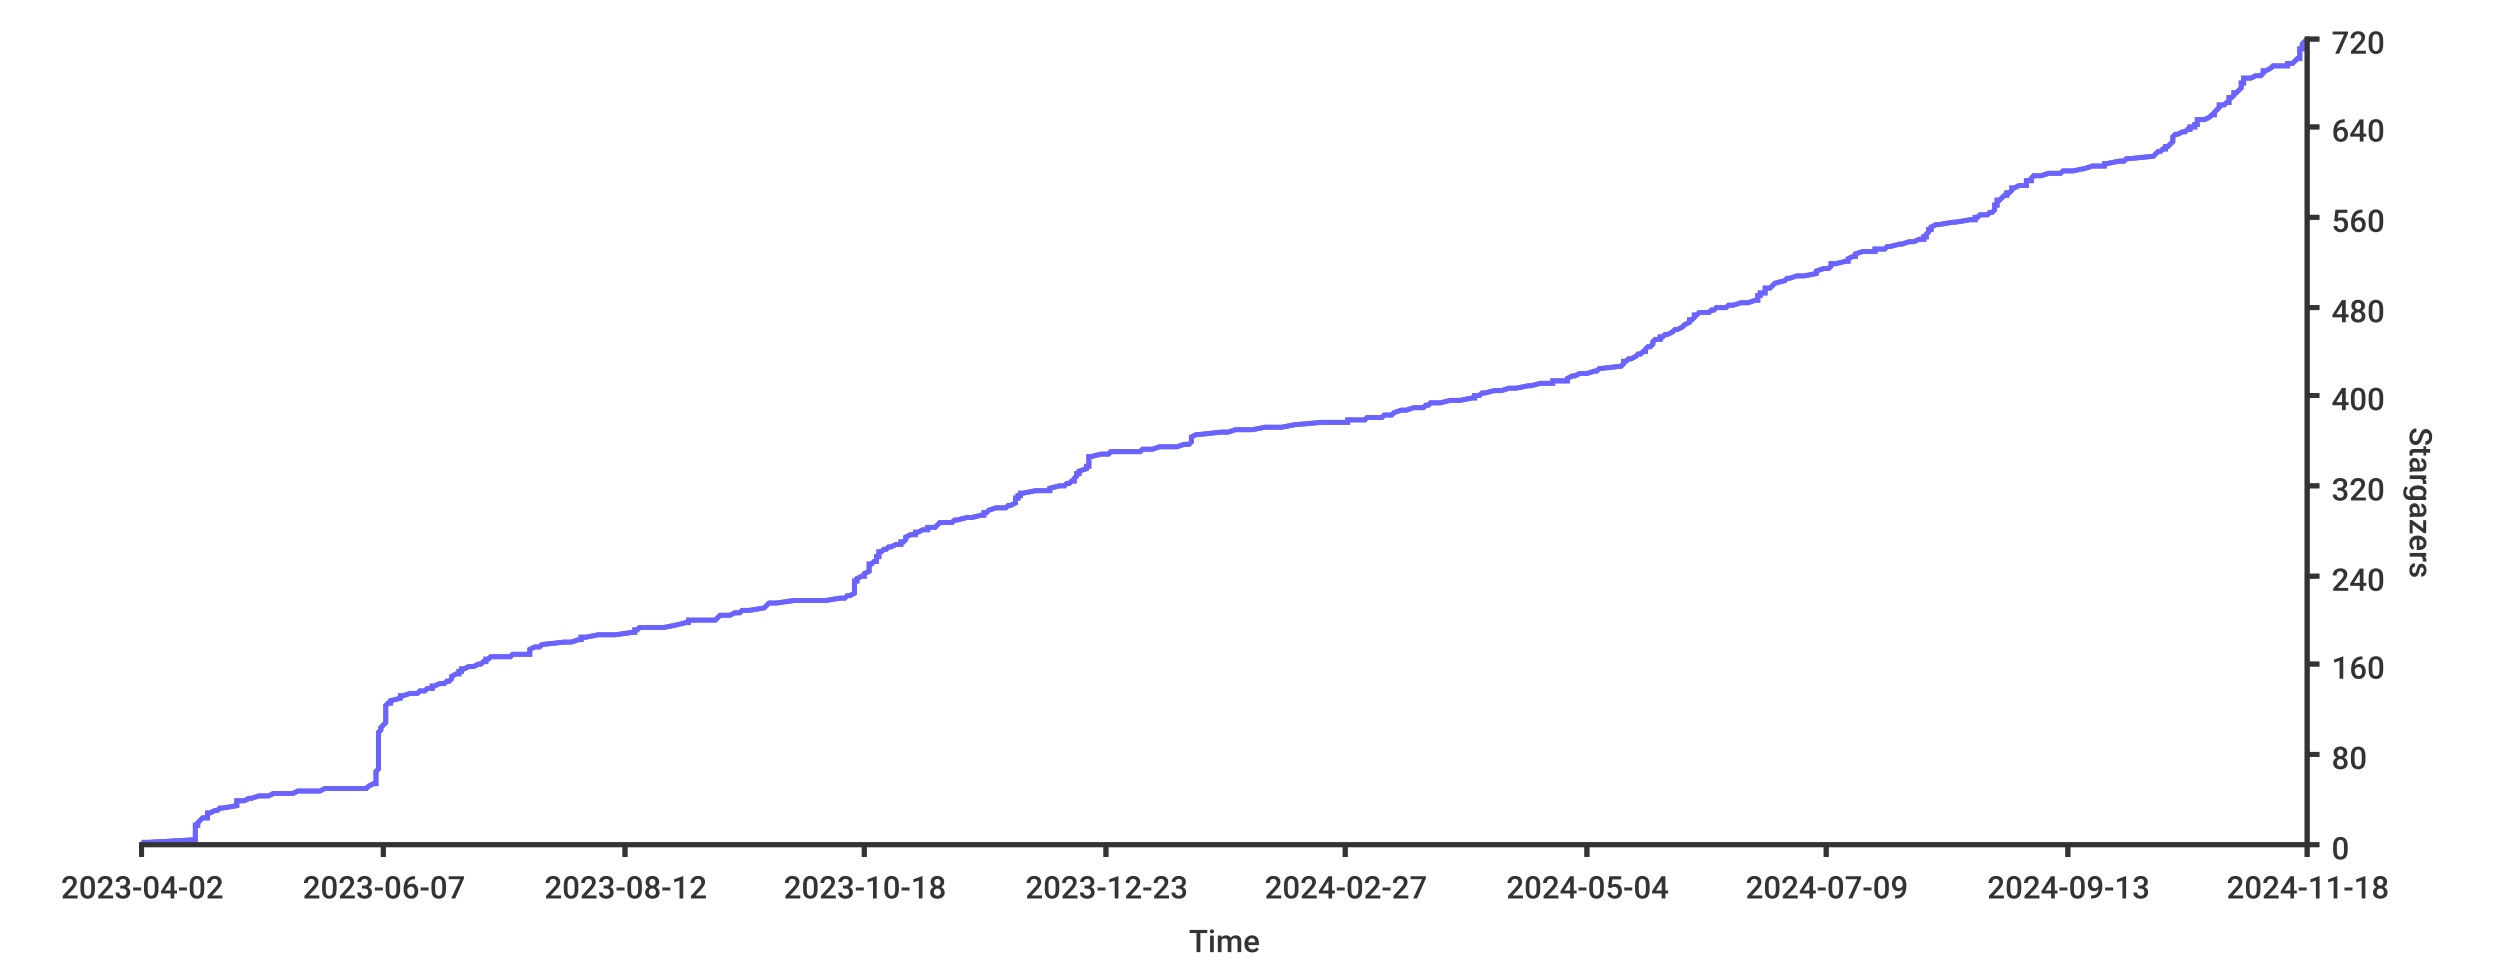
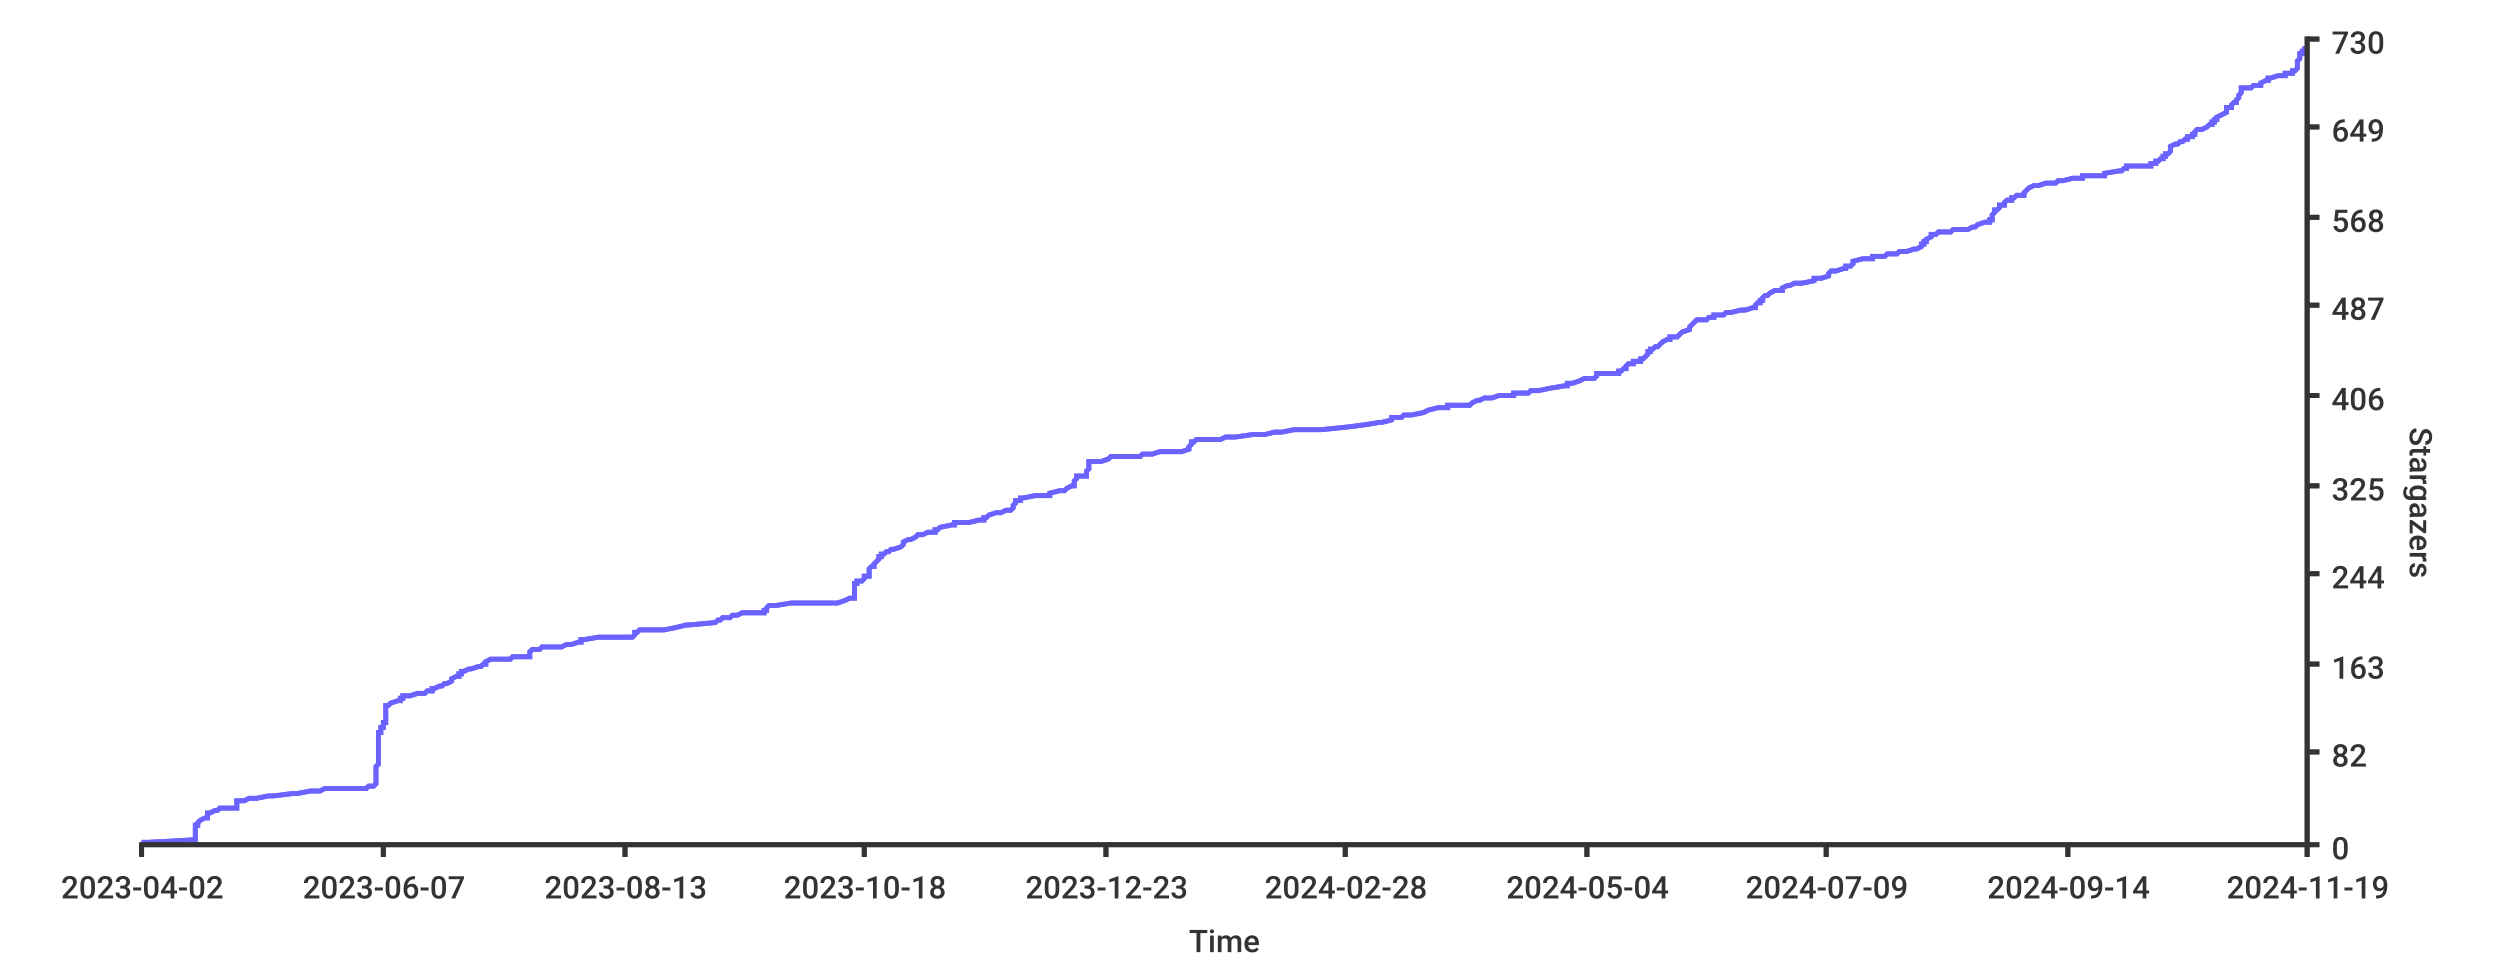
<svg xmlns="http://www.w3.org/2000/svg" width="1024px" height="400px">
  <style type="text/css">
path { fill: none; stroke: rgb(51,51,51); }
path.series { stroke: #6b63ff; }
rect.background { fill: rgb(255,255,255); stroke: none; }

text {
	stroke-width: 0;
	stroke: none;
	fill: rgba(51,51,51,1.0);
	font-size: 12.8px;
	font-family: 'Roboto Medium', sans-serif;
}
</style>
-   <rect rx="8" x="0" y="0" width="1024px" height="400px" class="background" />
  <rect height="400px" class="background" rx="8" x="0" y="0" width="1024px" />
-   <path class="series" d="M 58 345 L 61 345 L 79 344 L 80 344 L 80 343 L 80 343 L 80 342 L 80 342 L 80 341 L 80 341 L 80 340 L 80 340 L 80 340 L 80 339 L 80 339 L 80 338 L 81 338 L 81 337 L 81 337 L 82 336 L 82 336 L 83 335 L 84 335 L 85 335 L 85 334 L 85 334 L 85 333 L 86 333 L 88 332 L 89 332 L 90 331 L 91 331 L 97 330 L 97 330 L 97 329 L 97 329 L 97 329 L 97 328 L 100 328 L 102 327 L 103 327 L 106 326 L 110 326 L 112 325 L 120 325 L 122 324 L 127 324 L 131 324 L 133 323 L 150 323 L 151 322 L 151 322 L 153 321 L 154 321 L 154 320 L 154 320 L 154 319 L 154 319 L 154 318 L 154 318 L 154 318 L 154 317 L 154 317 L 154 316 L 154 316 L 155 315 L 155 315 L 155 314 L 155 314 L 155 313 L 155 313 L 155 313 L 155 312 L 155 312 L 155 311 L 155 311 L 155 310 L 155 310 L 155 309 L 155 309 L 155 308 L 155 308 L 155 307 L 155 307 L 155 307 L 155 306 L 155 306 L 155 305 L 155 305 L 155 304 L 155 304 L 155 303 L 155 303 L 155 302 L 155 302 L 155 302 L 155 301 L 155 301 L 155 300 L 155 300 L 156 299 L 156 299 L 156 298 L 156 298 L 157 297 L 157 297 L 158 296 L 158 296 L 158 296 L 158 295 L 158 295 L 158 294 L 158 294 L 158 293 L 158 293 L 158 292 L 158 292 L 158 291 L 158 291 L 158 291 L 158 290 L 158 290 L 158 289 L 158 289 L 159 288 L 160 288 L 160 287 L 160 287 L 164 286 L 164 286 L 164 285 L 165 285 L 165 285 L 168 284 L 171 284 L 172 283 L 174 283 L 175 282 L 177 282 L 177 281 L 178 281 L 180 280 L 181 280 L 182 280 L 183 279 L 184 279 L 185 278 L 185 278 L 185 277 L 185 277 L 187 276 L 188 276 L 188 275 L 189 275 L 189 274 L 189 274 L 190 274 L 192 273 L 194 273 L 196 272 L 197 272 L 198 271 L 199 271 L 199 270 L 200 270 L 201 269 L 209 269 L 209 269 L 210 268 L 217 268 L 217 267 L 217 267 L 217 266 L 217 266 L 219 265 L 221 265 L 222 264 L 222 264 L 231 263 L 232 263 L 234 263 L 237 262 L 238 262 L 238 261 L 240 261 L 245 260 L 252 260 L 259 259 L 260 259 L 260 258 L 260 258 L 261 258 L 262 257 L 272 257 L 277 256 L 277 256 L 281 255 L 282 255 L 282 254 L 293 254 L 294 253 L 294 253 L 295 252 L 296 252 L 299 252 L 301 251 L 303 251 L 304 250 L 307 250 L 313 249 L 313 249 L 314 248 L 314 248 L 315 247 L 315 247 L 318 247 L 325 246 L 338 246 L 344 245 L 346 245 L 347 244 L 348 244 L 350 243 L 350 243 L 350 242 L 350 242 L 350 241 L 350 241 L 350 241 L 350 240 L 350 240 L 350 239 L 350 239 L 350 238 L 351 238 L 351 237 L 351 237 L 353 236 L 354 236 L 354 236 L 354 235 L 354 235 L 356 234 L 356 234 L 356 233 L 356 233 L 356 232 L 356 232 L 356 231 L 357 231 L 358 230 L 358 230 L 359 230 L 359 229 L 359 229 L 359 228 L 360 228 L 360 227 L 360 227 L 360 226 L 361 226 L 362 225 L 362 225 L 363 225 L 364 224 L 365 224 L 367 223 L 369 223 L 369 222 L 370 222 L 371 221 L 371 221 L 371 220 L 371 220 L 373 219 L 373 219 L 375 219 L 375 218 L 376 218 L 378 217 L 380 217 L 380 216 L 383 216 L 384 215 L 384 215 L 385 214 L 385 214 L 390 214 L 391 213 L 392 213 L 396 212 L 398 212 L 402 211 L 403 211 L 403 210 L 404 210 L 405 209 L 405 209 L 408 208 L 411 208 L 412 208 L 413 207 L 414 207 L 416 206 L 416 206 L 416 205 L 416 205 L 416 204 L 417 204 L 417 203 L 418 203 L 418 203 L 418 202 L 419 202 L 424 201 L 430 201 L 430 200 L 430 200 L 434 199 L 436 199 L 437 198 L 438 198 L 439 197 L 440 197 L 440 197 L 440 196 L 440 196 L 441 195 L 441 195 L 441 194 L 442 194 L 442 193 L 442 193 L 445 192 L 445 192 L 445 192 L 445 191 L 446 191 L 446 190 L 446 190 L 446 189 L 446 189 L 446 188 L 446 188 L 446 187 L 447 187 L 451 186 L 454 186 L 454 186 L 455 185 L 467 185 L 468 184 L 472 184 L 475 183 L 482 183 L 485 182 L 487 182 L 488 181 L 488 181 L 488 181 L 488 180 L 488 180 L 488 179 L 488 179 L 490 178 L 491 178 L 500 177 L 503 177 L 506 176 L 513 176 L 518 175 L 522 175 L 525 175 L 530 174 L 530 174 L 541 173 L 552 173 L 552 172 L 559 172 L 560 171 L 566 171 L 567 170 L 570 170 L 570 170 L 571 169 L 571 169 L 574 168 L 576 168 L 579 167 L 583 167 L 584 166 L 585 166 L 586 165 L 590 165 L 594 164 L 594 164 L 598 164 L 603 163 L 604 163 L 604 162 L 606 162 L 607 161 L 608 161 L 612 160 L 615 160 L 618 159 L 620 159 L 621 159 L 626 158 L 627 158 L 631 157 L 636 157 L 636 156 L 642 156 L 642 155 L 642 155 L 644 154 L 645 154 L 647 153 L 647 153 L 650 153 L 653 152 L 654 152 L 655 151 L 655 151 L 664 150 L 664 150 L 665 149 L 665 149 L 665 148 L 666 148 L 666 148 L 667 147 L 668 147 L 670 146 L 670 146 L 671 145 L 672 145 L 673 144 L 674 144 L 674 143 L 674 143 L 675 142 L 676 142 L 676 142 L 677 141 L 677 141 L 677 140 L 677 140 L 678 139 L 680 139 L 680 138 L 681 138 L 682 137 L 682 137 L 683 137 L 685 136 L 685 136 L 686 135 L 687 135 L 689 134 L 689 134 L 690 133 L 690 133 L 692 132 L 692 132 L 692 131 L 693 131 L 693 131 L 694 130 L 694 130 L 694 129 L 695 129 L 696 128 L 700 128 L 701 127 L 702 127 L 703 126 L 705 126 L 707 126 L 708 125 L 710 125 L 713 124 L 716 124 L 719 123 L 720 123 L 720 122 L 720 122 L 720 121 L 721 121 L 721 120 L 722 120 L 723 120 L 723 119 L 723 119 L 723 118 L 725 118 L 726 117 L 726 117 L 727 116 L 727 116 L 731 115 L 731 115 L 731 115 L 732 114 L 733 114 L 736 113 L 739 113 L 744 112 L 744 112 L 744 111 L 744 111 L 747 110 L 749 110 L 750 109 L 750 109 L 750 109 L 750 108 L 752 108 L 756 107 L 757 107 L 757 106 L 757 106 L 759 105 L 760 105 L 760 104 L 760 104 L 760 104 L 763 103 L 768 103 L 768 102 L 772 102 L 773 101 L 774 101 L 778 100 L 779 100 L 782 99 L 784 99 L 786 98 L 788 98 L 788 98 L 788 97 L 789 97 L 789 96 L 789 96 L 790 95 L 790 95 L 790 94 L 791 94 L 791 93 L 791 93 L 793 92 L 794 92 L 794 92 L 800 91 L 801 91 L 807 90 L 809 90 L 809 89 L 810 89 L 811 88 L 814 88 L 815 87 L 816 87 L 816 87 L 817 86 L 817 86 L 817 85 L 817 85 L 817 84 L 818 84 L 818 83 L 818 83 L 818 82 L 819 82 L 819 82 L 820 81 L 820 81 L 821 80 L 822 80 L 822 79 L 823 79 L 824 78 L 824 78 L 824 77 L 825 77 L 827 76 L 830 76 L 830 76 L 830 75 L 830 75 L 830 74 L 832 74 L 832 73 L 832 73 L 833 72 L 836 72 L 839 71 L 842 71 L 844 71 L 845 70 L 849 70 L 854 69 L 854 69 L 857 68 L 862 68 L 862 67 L 863 67 L 868 66 L 870 66 L 871 65 L 871 65 L 872 65 L 882 64 L 882 64 L 883 63 L 883 63 L 884 62 L 885 62 L 886 61 L 887 61 L 887 60 L 888 60 L 888 60 L 889 59 L 889 59 L 890 58 L 890 58 L 890 57 L 890 57 L 890 56 L 890 56 L 891 55 L 892 55 L 894 54 L 895 54 L 895 54 L 896 53 L 897 53 L 897 52 L 899 52 L 899 51 L 900 51 L 900 50 L 900 50 L 900 49 L 903 49 L 903 49 L 905 48 L 905 48 L 906 47 L 907 47 L 907 46 L 907 46 L 908 45 L 908 45 L 909 44 L 909 44 L 909 43 L 911 43 L 911 43 L 912 42 L 913 42 L 913 41 L 913 41 L 913 40 L 914 40 L 915 39 L 915 39 L 915 38 L 916 38 L 916 38 L 917 37 L 917 37 L 918 36 L 918 36 L 918 35 L 918 35 L 918 34 L 919 34 L 919 33 L 919 33 L 919 32 L 919 32 L 922 32 L 924 31 L 926 31 L 927 30 L 927 30 L 927 29 L 928 29 L 930 28 L 930 28 L 931 27 L 934 27 L 937 27 L 937 26 L 939 26 L 940 25 L 940 25 L 941 24 L 942 24 L 942 23 L 942 23 L 942 22 L 942 22 L 942 21 L 942 21 L 942 21 L 942 20 L 943 20 L 943 19 L 943 19 L 943 18 L 943 18 L 944 17 L 944 17 L 945 16 L 945 16 L 945 16" stroke-width="2" />
-   <path stroke-width="2" class="series" d="M 58 345 L 61 345 L 79 344 L 80 344 L 80 343 L 80 343 L 80 342 L 80 342 L 80 341 L 80 341 L 80 340 L 80 340 L 80 340 L 80 339 L 80 339 L 80 338 L 81 338 L 81 337 L 81 337 L 82 336 L 82 336 L 83 335 L 84 335 L 85 335 L 85 334 L 85 334 L 85 333 L 86 333 L 88 332 L 89 332 L 90 331 L 91 331 L 97 330 L 97 330 L 97 329 L 97 329 L 97 329 L 97 328 L 100 328 L 102 327 L 103 327 L 106 326 L 110 326 L 112 325 L 120 325 L 122 324 L 127 324 L 131 324 L 133 323 L 150 323 L 151 322 L 151 322 L 153 321 L 154 321 L 154 320 L 154 320 L 154 319 L 154 319 L 154 318 L 154 318 L 154 318 L 154 317 L 154 317 L 154 316 L 154 316 L 155 315 L 155 315 L 155 314 L 155 314 L 155 313 L 155 313 L 155 313 L 155 312 L 155 312 L 155 311 L 155 311 L 155 310 L 155 310 L 155 309 L 155 309 L 155 308 L 155 308 L 155 307 L 155 307 L 155 307 L 155 306 L 155 306 L 155 305 L 155 305 L 155 304 L 155 304 L 155 303 L 155 303 L 155 302 L 155 302 L 155 302 L 155 301 L 155 301 L 155 300 L 155 300 L 156 299 L 156 299 L 156 298 L 156 298 L 157 297 L 157 297 L 158 296 L 158 296 L 158 296 L 158 295 L 158 295 L 158 294 L 158 294 L 158 293 L 158 293 L 158 292 L 158 292 L 158 291 L 158 291 L 158 291 L 158 290 L 158 290 L 158 289 L 158 289 L 159 288 L 160 288 L 160 287 L 160 287 L 164 286 L 164 286 L 164 285 L 165 285 L 165 285 L 168 284 L 171 284 L 172 283 L 174 283 L 175 282 L 177 282 L 177 281 L 178 281 L 180 280 L 181 280 L 182 280 L 183 279 L 184 279 L 185 278 L 185 278 L 185 277 L 185 277 L 187 276 L 188 276 L 188 275 L 189 275 L 189 274 L 189 274 L 190 274 L 192 273 L 194 273 L 196 272 L 197 272 L 198 271 L 199 271 L 199 270 L 200 270 L 201 269 L 209 269 L 209 269 L 210 268 L 217 268 L 217 267 L 217 267 L 217 266 L 217 266 L 219 265 L 221 265 L 222 264 L 222 264 L 231 263 L 232 263 L 234 263 L 237 262 L 238 262 L 238 261 L 240 261 L 245 260 L 252 260 L 259 259 L 260 259 L 260 258 L 260 258 L 261 258 L 262 257 L 272 257 L 277 256 L 277 256 L 281 255 L 282 255 L 282 254 L 293 254 L 294 253 L 294 253 L 295 252 L 296 252 L 299 252 L 301 251 L 303 251 L 304 250 L 307 250 L 313 249 L 313 249 L 314 248 L 314 248 L 315 247 L 315 247 L 318 247 L 325 246 L 338 246 L 344 245 L 346 245 L 347 244 L 348 244 L 350 243 L 350 243 L 350 242 L 350 242 L 350 241 L 350 241 L 350 241 L 350 240 L 350 240 L 350 239 L 350 239 L 350 238 L 351 238 L 351 237 L 351 237 L 353 236 L 354 236 L 354 236 L 354 235 L 354 235 L 356 234 L 356 234 L 356 233 L 356 233 L 356 232 L 356 232 L 356 231 L 357 231 L 358 230 L 358 230 L 359 230 L 359 229 L 359 229 L 359 228 L 360 228 L 360 227 L 360 227 L 360 226 L 361 226 L 362 225 L 362 225 L 363 225 L 364 224 L 365 224 L 367 223 L 369 223 L 369 222 L 370 222 L 371 221 L 371 221 L 371 220 L 371 220 L 373 219 L 373 219 L 375 219 L 375 218 L 376 218 L 378 217 L 380 217 L 380 216 L 383 216 L 384 215 L 384 215 L 385 214 L 385 214 L 390 214 L 391 213 L 392 213 L 396 212 L 398 212 L 402 211 L 403 211 L 403 210 L 404 210 L 405 209 L 405 209 L 408 208 L 411 208 L 412 208 L 413 207 L 414 207 L 416 206 L 416 206 L 416 205 L 416 205 L 416 204 L 417 204 L 417 203 L 418 203 L 418 203 L 418 202 L 419 202 L 424 201 L 430 201 L 430 200 L 430 200 L 434 199 L 436 199 L 437 198 L 438 198 L 439 197 L 440 197 L 440 197 L 440 196 L 440 196 L 441 195 L 441 195 L 441 194 L 442 194 L 442 193 L 442 193 L 445 192 L 445 192 L 445 192 L 445 191 L 446 191 L 446 190 L 446 190 L 446 189 L 446 189 L 446 188 L 446 188 L 446 187 L 447 187 L 451 186 L 454 186 L 454 186 L 455 185 L 467 185 L 468 184 L 472 184 L 475 183 L 482 183 L 485 182 L 487 182 L 488 181 L 488 181 L 488 181 L 488 180 L 488 180 L 488 179 L 488 179 L 490 178 L 491 178 L 500 177 L 503 177 L 506 176 L 513 176 L 518 175 L 522 175 L 525 175 L 530 174 L 530 174 L 541 173 L 552 173 L 552 172 L 559 172 L 560 171 L 566 171 L 567 170 L 570 170 L 570 170 L 571 169 L 571 169 L 574 168 L 576 168 L 579 167 L 583 167 L 584 166 L 585 166 L 586 165 L 590 165 L 594 164 L 594 164 L 598 164 L 603 163 L 604 163 L 604 162 L 606 162 L 607 161 L 608 161 L 612 160 L 615 160 L 618 159 L 620 159 L 621 159 L 626 158 L 627 158 L 631 157 L 636 157 L 636 156 L 642 156 L 642 155 L 642 155 L 644 154 L 645 154 L 647 153 L 647 153 L 650 153 L 653 152 L 654 152 L 655 151 L 655 151 L 664 150 L 664 150 L 665 149 L 665 149 L 665 148 L 666 148 L 666 148 L 667 147 L 668 147 L 670 146 L 670 146 L 671 145 L 672 145 L 673 144 L 674 144 L 674 143 L 674 143 L 675 142 L 676 142 L 676 142 L 677 141 L 677 141 L 677 140 L 677 140 L 678 139 L 680 139 L 680 138 L 681 138 L 682 137 L 682 137 L 683 137 L 685 136 L 685 136 L 686 135 L 687 135 L 689 134 L 689 134 L 690 133 L 690 133 L 692 132 L 692 132 L 692 131 L 693 131 L 693 131 L 694 130 L 694 130 L 694 129 L 695 129 L 696 128 L 700 128 L 701 127 L 702 127 L 703 126 L 705 126 L 707 126 L 708 125 L 710 125 L 713 124 L 716 124 L 719 123 L 720 123 L 720 122 L 720 122 L 720 121 L 721 121 L 721 120 L 722 120 L 723 120 L 723 119 L 723 119 L 723 118 L 725 118 L 726 117 L 726 117 L 727 116 L 727 116 L 731 115 L 731 115 L 731 115 L 732 114 L 733 114 L 736 113 L 739 113 L 744 112 L 744 112 L 744 111 L 744 111 L 747 110 L 749 110 L 750 109 L 750 109 L 750 109 L 750 108 L 752 108 L 756 107 L 757 107 L 757 106 L 757 106 L 759 105 L 760 105 L 760 104 L 760 104 L 760 104 L 763 103 L 768 103 L 768 102 L 772 102 L 773 101 L 774 101 L 778 100 L 779 100 L 782 99 L 784 99 L 786 98 L 788 98 L 788 98 L 788 97 L 789 97 L 789 96 L 789 96 L 790 95 L 790 95 L 790 94 L 791 94 L 791 93 L 791 93 L 793 92 L 794 92 L 794 92 L 800 91 L 801 91 L 807 90 L 809 90 L 809 89 L 810 89 L 811 88 L 814 88 L 815 87 L 816 87 L 816 87 L 817 86 L 817 86 L 817 85 L 817 85 L 817 84 L 818 84 L 818 83 L 818 83 L 818 82 L 819 82 L 819 82 L 820 81 L 820 81 L 821 80 L 822 80 L 822 79 L 823 79 L 824 78 L 824 78 L 824 77 L 825 77 L 827 76 L 830 76 L 830 76 L 830 75 L 830 75 L 830 74 L 832 74 L 832 73 L 832 73 L 833 72 L 836 72 L 839 71 L 842 71 L 844 71 L 845 70 L 849 70 L 854 69 L 854 69 L 857 68 L 862 68 L 862 67 L 863 67 L 868 66 L 870 66 L 871 65 L 871 65 L 872 65 L 882 64 L 882 64 L 883 63 L 883 63 L 884 62 L 885 62 L 886 61 L 887 61 L 887 60 L 888 60 L 888 60 L 889 59 L 889 59 L 890 58 L 890 58 L 890 57 L 890 57 L 890 56 L 890 56 L 891 55 L 892 55 L 894 54 L 895 54 L 895 54 L 896 53 L 897 53 L 897 52 L 899 52 L 899 51 L 900 51 L 900 50 L 900 50 L 900 49 L 903 49 L 903 49 L 905 48 L 905 48 L 906 47 L 907 47 L 907 46 L 907 46 L 908 45 L 908 45 L 909 44 L 909 44 L 909 43 L 911 43 L 911 43 L 912 42 L 913 42 L 913 41 L 913 41 L 913 40 L 914 40 L 915 39 L 915 39 L 915 38 L 916 38 L 916 38 L 917 37 L 917 37 L 918 36 L 918 36 L 918 35 L 918 35 L 918 34 L 919 34 L 919 33 L 919 33 L 919 32 L 919 32 L 922 32 L 924 31 L 926 31 L 927 30 L 927 30 L 927 29 L 928 29 L 930 28 L 930 28 L 931 27 L 934 27 L 937 27 L 937 26 L 939 26 L 940 25 L 940 25 L 941 24 L 942 24 L 942 23 L 942 23 L 942 22 L 942 22 L 942 21 L 942 21 L 942 21 L 942 20 L 943 20 L 943 19 L 943 19 L 943 18 L 943 18 L 944 17 L 944 17 L 945 16 L 945 16 L 945 16" />
+   <rect x="0" y="0" width="1024px" height="400px" class="background" rx="8" />
+   <path stroke-width="2" class="series" d="M 58 345 L 61 345 L 79 344 L 80 344 L 80 343 L 80 343 L 80 342 L 80 342 L 80 341 L 80 341 L 80 341 L 80 340 L 80 340 L 80 339 L 80 339 L 80 338 L 81 338 L 81 337 L 81 337 L 82 336 L 82 336 L 82 336 L 84 335 L 85 335 L 85 334 L 85 334 L 85 333 L 86 333 L 88 332 L 89 332 L 90 331 L 91 331 L 97 331 L 97 330 L 97 330 L 97 329 L 97 329 L 97 328 L 100 328 L 102 327 L 103 327 L 105 327 L 110 326 L 112 326 L 120 325 L 122 325 L 127 324 L 131 324 L 133 323 L 150 323 L 151 322 L 151 322 L 153 322 L 154 321 L 154 321 L 154 320 L 154 320 L 154 319 L 154 319 L 154 318 L 154 318 L 154 317 L 154 317 L 154 317 L 154 316 L 154 316 L 154 315 L 154 315 L 154 314 L 154 314 L 155 313 L 155 313 L 155 313 L 155 312 L 155 312 L 155 311 L 155 311 L 155 310 L 155 310 L 155 309 L 155 309 L 155 308 L 155 308 L 155 308 L 155 307 L 155 307 L 155 306 L 155 306 L 155 305 L 155 305 L 155 304 L 155 304 L 155 303 L 155 303 L 155 303 L 155 302 L 155 302 L 155 301 L 155 301 L 155 300 L 156 300 L 156 299 L 156 299 L 156 298 L 156 298 L 157 298 L 157 297 L 157 297 L 157 296 L 158 296 L 158 295 L 158 295 L 158 294 L 158 294 L 158 294 L 158 293 L 158 293 L 158 292 L 158 292 L 158 291 L 158 291 L 158 290 L 158 290 L 158 289 L 159 289 L 159 289 L 160 288 L 160 288 L 163 287 L 164 287 L 164 286 L 165 286 L 165 285 L 168 285 L 171 284 L 172 284 L 174 284 L 175 283 L 177 283 L 177 282 L 178 282 L 180 281 L 181 281 L 182 280 L 183 280 L 183 280 L 185 279 L 185 279 L 185 278 L 185 278 L 187 277 L 188 277 L 188 276 L 189 276 L 189 275 L 189 275 L 190 275 L 192 274 L 193 274 L 196 273 L 197 273 L 198 272 L 199 272 L 199 271 L 199 271 L 201 270 L 208 270 L 209 270 L 210 269 L 217 269 L 217 268 L 217 268 L 217 267 L 217 267 L 218 266 L 221 266 L 222 265 L 222 265 L 230 265 L 232 264 L 234 264 L 237 263 L 238 263 L 238 262 L 239 262 L 245 261 L 252 261 L 259 261 L 260 260 L 260 260 L 260 259 L 261 259 L 262 258 L 272 258 L 277 257 L 277 257 L 281 256 L 282 256 L 282 256 L 293 255 L 293 255 L 294 254 L 295 254 L 296 253 L 299 253 L 300 252 L 302 252 L 304 251 L 306 251 L 313 251 L 313 250 L 314 250 L 314 249 L 314 249 L 315 248 L 318 248 L 324 247 L 338 247 L 343 247 L 346 246 L 346 246 L 348 245 L 350 245 L 350 244 L 350 244 L 350 243 L 350 243 L 350 242 L 350 242 L 350 242 L 350 241 L 350 241 L 350 240 L 350 240 L 350 239 L 351 239 L 351 238 L 353 238 L 354 237 L 354 237 L 354 237 L 354 236 L 356 236 L 356 235 L 356 235 L 356 234 L 356 234 L 356 233 L 356 233 L 357 232 L 358 232 L 358 232 L 358 231 L 358 231 L 359 230 L 359 230 L 360 229 L 360 229 L 360 228 L 360 228 L 361 228 L 361 227 L 362 227 L 363 226 L 364 226 L 365 225 L 366 225 L 369 224 L 369 224 L 370 223 L 370 223 L 370 223 L 370 222 L 370 222 L 372 221 L 373 221 L 375 220 L 375 220 L 376 219 L 378 219 L 380 218 L 380 218 L 383 218 L 383 217 L 384 217 L 385 216 L 385 216 L 390 215 L 391 215 L 391 214 L 395 214 L 397 214 L 401 213 L 403 213 L 403 212 L 404 212 L 405 211 L 405 211 L 408 210 L 410 210 L 412 209 L 412 209 L 414 209 L 415 208 L 415 208 L 415 207 L 415 207 L 416 206 L 416 206 L 416 205 L 418 205 L 418 204 L 418 204 L 419 204 L 424 203 L 430 203 L 430 202 L 430 202 L 434 201 L 436 201 L 437 200 L 437 200 L 439 199 L 440 199 L 440 199 L 440 198 L 440 198 L 440 197 L 440 197 L 441 196 L 441 196 L 441 195 L 442 195 L 445 195 L 445 194 L 445 194 L 445 193 L 445 193 L 446 192 L 446 192 L 446 191 L 446 191 L 446 190 L 446 190 L 446 190 L 446 189 L 451 189 L 454 188 L 454 188 L 455 187 L 467 187 L 468 186 L 472 186 L 475 185 L 482 185 L 484 185 L 487 184 L 487 184 L 487 183 L 487 183 L 488 182 L 488 182 L 488 181 L 488 181 L 489 181 L 490 180 L 500 180 L 502 179 L 506 179 L 513 178 L 518 178 L 522 177 L 525 177 L 530 176 L 530 176 L 541 176 L 551 175 L 551 175 L 559 174 L 559 174 L 565 173 L 566 173 L 570 172 L 570 172 L 570 171 L 571 171 L 574 171 L 575 170 L 578 170 L 583 169 L 583 169 L 585 168 L 585 168 L 589 167 L 593 167 L 593 166 L 598 166 L 602 166 L 603 165 L 603 165 L 605 164 L 606 164 L 608 163 L 611 163 L 614 162 L 617 162 L 620 162 L 620 161 L 626 161 L 627 160 L 630 160 L 635 159 L 635 159 L 641 158 L 642 158 L 642 157 L 644 157 L 644 157 L 647 156 L 647 156 L 649 155 L 653 155 L 654 154 L 654 154 L 654 153 L 663 153 L 663 152 L 664 152 L 664 152 L 665 151 L 666 151 L 666 150 L 666 150 L 667 149 L 669 149 L 669 148 L 671 148 L 672 148 L 672 147 L 673 147 L 674 146 L 674 146 L 675 145 L 675 145 L 675 144 L 676 144 L 676 143 L 676 143 L 677 143 L 678 142 L 679 142 L 680 141 L 680 141 L 681 140 L 681 140 L 683 139 L 684 139 L 684 138 L 685 138 L 687 138 L 688 137 L 688 137 L 689 136 L 689 136 L 692 135 L 692 135 L 692 134 L 692 134 L 693 133 L 693 133 L 693 133 L 694 132 L 694 132 L 695 131 L 699 131 L 700 130 L 702 130 L 702 129 L 705 129 L 706 129 L 707 128 L 709 128 L 713 127 L 715 127 L 718 126 L 719 126 L 719 125 L 719 125 L 720 124 L 720 124 L 721 124 L 721 123 L 722 123 L 722 122 L 722 122 L 723 121 L 724 121 L 725 120 L 725 120 L 727 119 L 727 119 L 730 119 L 730 118 L 730 118 L 732 117 L 733 117 L 735 116 L 738 116 L 743 115 L 743 115 L 743 115 L 743 114 L 746 114 L 749 113 L 749 113 L 749 112 L 749 112 L 750 111 L 752 111 L 755 110 L 756 110 L 756 110 L 756 109 L 758 109 L 759 108 L 759 108 L 759 107 L 759 107 L 763 106 L 767 106 L 767 105 L 772 105 L 772 105 L 773 104 L 777 104 L 778 103 L 781 103 L 784 102 L 785 102 L 787 101 L 787 101 L 787 100 L 788 100 L 788 100 L 788 99 L 789 99 L 789 98 L 789 98 L 791 97 L 791 97 L 791 96 L 792 96 L 793 96 L 794 95 L 799 95 L 800 94 L 806 94 L 808 93 L 809 93 L 810 92 L 810 92 L 813 91 L 814 91 L 815 91 L 815 90 L 816 90 L 816 89 L 816 89 L 816 88 L 816 88 L 817 87 L 817 87 L 817 86 L 817 86 L 818 86 L 819 85 L 819 85 L 819 84 L 821 84 L 821 83 L 821 83 L 822 82 L 824 82 L 824 82 L 824 81 L 825 81 L 826 80 L 829 80 L 829 79 L 829 79 L 830 78 L 830 78 L 831 77 L 831 77 L 831 77 L 833 76 L 835 76 L 838 75 L 842 75 L 843 74 L 845 74 L 849 73 L 853 73 L 853 72 L 857 72 L 862 72 L 862 71 L 862 71 L 868 70 L 869 70 L 870 69 L 871 69 L 871 68 L 881 68 L 881 67 L 883 67 L 883 67 L 883 66 L 884 66 L 885 65 L 886 65 L 886 64 L 887 64 L 887 63 L 888 63 L 888 63 L 889 62 L 889 62 L 889 61 L 889 61 L 889 60 L 889 60 L 891 59 L 892 59 L 893 58 L 894 58 L 894 58 L 895 57 L 896 57 L 896 56 L 898 56 L 898 55 L 899 55 L 899 54 L 899 54 L 900 53 L 902 53 L 902 53 L 904 52 L 904 52 L 905 51 L 906 51 L 906 50 L 907 50 L 907 49 L 907 49 L 908 49 L 908 48 L 908 48 L 910 47 L 910 47 L 912 46 L 912 46 L 912 45 L 912 45 L 912 44 L 913 44 L 914 44 L 914 43 L 914 43 L 915 42 L 916 42 L 916 41 L 916 41 L 917 40 L 917 40 L 917 39 L 917 39 L 917 39 L 918 38 L 918 38 L 918 37 L 918 37 L 918 36 L 922 36 L 923 35 L 926 35 L 926 34 L 926 34 L 926 34 L 928 33 L 929 33 L 929 32 L 930 32 L 933 31 L 936 31 L 936 30 L 938 30 L 939 30 L 939 29 L 940 29 L 941 28 L 941 28 L 941 27 L 941 27 L 941 26 L 941 26 L 941 25 L 941 25 L 941 25 L 942 24 L 942 24 L 942 23 L 942 23 L 942 22 L 943 22 L 943 21 L 944 21 L 944 20 L 945 20 L 945 20" />
+   <path stroke-width="2" class="series" d="M 58 345 L 61 345 L 79 344 L 80 344 L 80 343 L 80 343 L 80 342 L 80 342 L 80 341 L 80 341 L 80 341 L 80 340 L 80 340 L 80 339 L 80 339 L 80 338 L 81 338 L 81 337 L 81 337 L 82 336 L 82 336 L 82 336 L 84 335 L 85 335 L 85 334 L 85 334 L 85 333 L 86 333 L 88 332 L 89 332 L 90 331 L 91 331 L 97 331 L 97 330 L 97 330 L 97 329 L 97 329 L 97 328 L 100 328 L 102 327 L 103 327 L 105 327 L 110 326 L 112 326 L 120 325 L 122 325 L 127 324 L 131 324 L 133 323 L 150 323 L 151 322 L 151 322 L 153 322 L 154 321 L 154 321 L 154 320 L 154 320 L 154 319 L 154 319 L 154 318 L 154 318 L 154 317 L 154 317 L 154 317 L 154 316 L 154 316 L 154 315 L 154 315 L 154 314 L 154 314 L 155 313 L 155 313 L 155 313 L 155 312 L 155 312 L 155 311 L 155 311 L 155 310 L 155 310 L 155 309 L 155 309 L 155 308 L 155 308 L 155 308 L 155 307 L 155 307 L 155 306 L 155 306 L 155 305 L 155 305 L 155 304 L 155 304 L 155 303 L 155 303 L 155 303 L 155 302 L 155 302 L 155 301 L 155 301 L 155 300 L 156 300 L 156 299 L 156 299 L 156 298 L 156 298 L 157 298 L 157 297 L 157 297 L 157 296 L 158 296 L 158 295 L 158 295 L 158 294 L 158 294 L 158 294 L 158 293 L 158 293 L 158 292 L 158 292 L 158 291 L 158 291 L 158 290 L 158 290 L 158 289 L 159 289 L 159 289 L 160 288 L 160 288 L 163 287 L 164 287 L 164 286 L 165 286 L 165 285 L 168 285 L 171 284 L 172 284 L 174 284 L 175 283 L 177 283 L 177 282 L 178 282 L 180 281 L 181 281 L 182 280 L 183 280 L 183 280 L 185 279 L 185 279 L 185 278 L 185 278 L 187 277 L 188 277 L 188 276 L 189 276 L 189 275 L 189 275 L 190 275 L 192 274 L 193 274 L 196 273 L 197 273 L 198 272 L 199 272 L 199 271 L 199 271 L 201 270 L 208 270 L 209 270 L 210 269 L 217 269 L 217 268 L 217 268 L 217 267 L 217 267 L 218 266 L 221 266 L 222 265 L 222 265 L 230 265 L 232 264 L 234 264 L 237 263 L 238 263 L 238 262 L 239 262 L 245 261 L 252 261 L 259 261 L 260 260 L 260 260 L 260 259 L 261 259 L 262 258 L 272 258 L 277 257 L 277 257 L 281 256 L 282 256 L 282 256 L 293 255 L 293 255 L 294 254 L 295 254 L 296 253 L 299 253 L 300 252 L 302 252 L 304 251 L 306 251 L 313 251 L 313 250 L 314 250 L 314 249 L 314 249 L 315 248 L 318 248 L 324 247 L 338 247 L 343 247 L 346 246 L 346 246 L 348 245 L 350 245 L 350 244 L 350 244 L 350 243 L 350 243 L 350 242 L 350 242 L 350 242 L 350 241 L 350 241 L 350 240 L 350 240 L 350 239 L 351 239 L 351 238 L 353 238 L 354 237 L 354 237 L 354 237 L 354 236 L 356 236 L 356 235 L 356 235 L 356 234 L 356 234 L 356 233 L 356 233 L 357 232 L 358 232 L 358 232 L 358 231 L 358 231 L 359 230 L 359 230 L 360 229 L 360 229 L 360 228 L 360 228 L 361 228 L 361 227 L 362 227 L 363 226 L 364 226 L 365 225 L 366 225 L 369 224 L 369 224 L 370 223 L 370 223 L 370 223 L 370 222 L 370 222 L 372 221 L 373 221 L 375 220 L 375 220 L 376 219 L 378 219 L 380 218 L 380 218 L 383 218 L 383 217 L 384 217 L 385 216 L 385 216 L 390 215 L 391 215 L 391 214 L 395 214 L 397 214 L 401 213 L 403 213 L 403 212 L 404 212 L 405 211 L 405 211 L 408 210 L 410 210 L 412 209 L 412 209 L 414 209 L 415 208 L 415 208 L 415 207 L 415 207 L 416 206 L 416 206 L 416 205 L 418 205 L 418 204 L 418 204 L 419 204 L 424 203 L 430 203 L 430 202 L 430 202 L 434 201 L 436 201 L 437 200 L 437 200 L 439 199 L 440 199 L 440 199 L 440 198 L 440 198 L 440 197 L 440 197 L 441 196 L 441 196 L 441 195 L 442 195 L 445 195 L 445 194 L 445 194 L 445 193 L 445 193 L 446 192 L 446 192 L 446 191 L 446 191 L 446 190 L 446 190 L 446 190 L 446 189 L 451 189 L 454 188 L 454 188 L 455 187 L 467 187 L 468 186 L 472 186 L 475 185 L 482 185 L 484 185 L 487 184 L 487 184 L 487 183 L 487 183 L 488 182 L 488 182 L 488 181 L 488 181 L 489 181 L 490 180 L 500 180 L 502 179 L 506 179 L 513 178 L 518 178 L 522 177 L 525 177 L 530 176 L 530 176 L 541 176 L 551 175 L 551 175 L 559 174 L 559 174 L 565 173 L 566 173 L 570 172 L 570 172 L 570 171 L 571 171 L 574 171 L 575 170 L 578 170 L 583 169 L 583 169 L 585 168 L 585 168 L 589 167 L 593 167 L 593 166 L 598 166 L 602 166 L 603 165 L 603 165 L 605 164 L 606 164 L 608 163 L 611 163 L 614 162 L 617 162 L 620 162 L 620 161 L 626 161 L 627 160 L 630 160 L 635 159 L 635 159 L 641 158 L 642 158 L 642 157 L 644 157 L 644 157 L 647 156 L 647 156 L 649 155 L 653 155 L 654 154 L 654 154 L 654 153 L 663 153 L 663 152 L 664 152 L 664 152 L 665 151 L 666 151 L 666 150 L 666 150 L 667 149 L 669 149 L 669 148 L 671 148 L 672 148 L 672 147 L 673 147 L 674 146 L 674 146 L 675 145 L 675 145 L 675 144 L 676 144 L 676 143 L 676 143 L 677 143 L 678 142 L 679 142 L 680 141 L 680 141 L 681 140 L 681 140 L 683 139 L 684 139 L 684 138 L 685 138 L 687 138 L 688 137 L 688 137 L 689 136 L 689 136 L 692 135 L 692 135 L 692 134 L 692 134 L 693 133 L 693 133 L 693 133 L 694 132 L 694 132 L 695 131 L 699 131 L 700 130 L 702 130 L 702 129 L 705 129 L 706 129 L 707 128 L 709 128 L 713 127 L 715 127 L 718 126 L 719 126 L 719 125 L 719 125 L 720 124 L 720 124 L 721 124 L 721 123 L 722 123 L 722 122 L 722 122 L 723 121 L 724 121 L 725 120 L 725 120 L 727 119 L 727 119 L 730 119 L 730 118 L 730 118 L 732 117 L 733 117 L 735 116 L 738 116 L 743 115 L 743 115 L 743 115 L 743 114 L 746 114 L 749 113 L 749 113 L 749 112 L 749 112 L 750 111 L 752 111 L 755 110 L 756 110 L 756 110 L 756 109 L 758 109 L 759 108 L 759 108 L 759 107 L 759 107 L 763 106 L 767 106 L 767 105 L 772 105 L 772 105 L 773 104 L 777 104 L 778 103 L 781 103 L 784 102 L 785 102 L 787 101 L 787 101 L 787 100 L 788 100 L 788 100 L 788 99 L 789 99 L 789 98 L 789 98 L 791 97 L 791 97 L 791 96 L 792 96 L 793 96 L 794 95 L 799 95 L 800 94 L 806 94 L 808 93 L 809 93 L 810 92 L 810 92 L 813 91 L 814 91 L 815 91 L 815 90 L 816 90 L 816 89 L 816 89 L 816 88 L 816 88 L 817 87 L 817 87 L 817 86 L 817 86 L 818 86 L 819 85 L 819 85 L 819 84 L 821 84 L 821 83 L 821 83 L 822 82 L 824 82 L 824 82 L 824 81 L 825 81 L 826 80 L 829 80 L 829 79 L 829 79 L 830 78 L 830 78 L 831 77 L 831 77 L 831 77 L 833 76 L 835 76 L 838 75 L 842 75 L 843 74 L 845 74 L 849 73 L 853 73 L 853 72 L 857 72 L 862 72 L 862 71 L 862 71 L 868 70 L 869 70 L 870 69 L 871 69 L 871 68 L 881 68 L 881 67 L 883 67 L 883 67 L 883 66 L 884 66 L 885 65 L 886 65 L 886 64 L 887 64 L 887 63 L 888 63 L 888 63 L 889 62 L 889 62 L 889 61 L 889 61 L 889 60 L 889 60 L 891 59 L 892 59 L 893 58 L 894 58 L 894 58 L 895 57 L 896 57 L 896 56 L 898 56 L 898 55 L 899 55 L 899 54 L 899 54 L 900 53 L 902 53 L 902 53 L 904 52 L 904 52 L 905 51 L 906 51 L 906 50 L 907 50 L 907 49 L 907 49 L 908 49 L 908 48 L 908 48 L 910 47 L 910 47 L 912 46 L 912 46 L 912 45 L 912 45 L 912 44 L 913 44 L 914 44 L 914 43 L 914 43 L 915 42 L 916 42 L 916 41 L 916 41 L 917 40 L 917 40 L 917 39 L 917 39 L 917 39 L 918 38 L 918 38 L 918 37 L 918 37 L 918 36 L 922 36 L 923 35 L 926 35 L 926 34 L 926 34 L 926 34 L 928 33 L 929 33 L 929 32 L 930 32 L 933 31 L 936 31 L 936 30 L 938 30 L 939 30 L 939 29 L 940 29 L 941 28 L 941 28 L 941 27 L 941 27 L 941 26 L 941 26 L 941 25 L 941 25 L 941 25 L 942 24 L 942 24 L 942 23 L 942 23 L 942 22 L 943 22 L 943 21 L 944 21 L 944 20 L 945 20 L 945 20" />
  <path stroke-width="2" d="M 945 346 L 945 15" />
  <path stroke-width="2" d="M 945 346 L 945 15" />
+   <path d="M 945 346 L 950 346" stroke-width="2" />
  <path stroke-width="2" d="M 945 346 L 950 346" />
-   <path d="M 945 346 L 950 346" stroke-width="2" />
-   <text y="352" x="955">0</text>
-   <path d="M 945 309 L 950 309" stroke-width="2" />
-   <path stroke-width="2" d="M 945 309 L 950 309" />
-   <text x="955" y="315">80</text>
+   <text x="955" y="352">0</text>
+   <path stroke-width="2" d="M 945 308 L 950 308" />
+   <path stroke-width="2" d="M 945 308 L 950 308" />
+   <text x="955" y="314">82</text>
  <path stroke-width="2" d="M 945 272 L 950 272" />
-   <path d="M 945 272 L 950 272" stroke-width="2" />
-   <text x="955" y="278">160</text>
-   <path stroke-width="2" d="M 945 236 L 950 236" />
-   <path stroke-width="2" d="M 945 236 L 950 236" />
-   <text x="955" y="242">240</text>
+   <path stroke-width="2" d="M 945 272 L 950 272" />
+   <text x="955" y="278">163</text>
+   <path d="M 945 235 L 950 235" stroke-width="2" />
+   <path stroke-width="2" d="M 945 235 L 950 235" />
+   <text x="955" y="241">244</text>
  <path stroke-width="2" d="M 945 199 L 950 199" />
  <path stroke-width="2" d="M 945 199 L 950 199" />
-   <text x="955" y="205">320</text>
+   <text x="955" y="205">325</text>
+   <path d="M 945 162 L 950 162" stroke-width="2" />
  <path stroke-width="2" d="M 945 162 L 950 162" />
-   <path stroke-width="2" d="M 945 162 L 950 162" />
-   <text x="955" y="168">400</text>
-   <path d="M 945 126 L 950 126" stroke-width="2" />
-   <path d="M 945 126 L 950 126" stroke-width="2" />
-   <text x="955" y="132">480</text>
+   <text x="955" y="168">406</text>
+   <path d="M 945 125 L 950 125" stroke-width="2" />
+   <path stroke-width="2" d="M 945 125 L 950 125" />
+   <text x="955" y="131">487</text>
+   <path d="M 945 89 L 950 89" stroke-width="2" />
  <path stroke-width="2" d="M 945 89 L 950 89" />
-   <path d="M 945 89 L 950 89" stroke-width="2" />
-   <text x="955" y="95">560</text>
+   <text x="955" y="95">568</text>
  <path stroke-width="2" d="M 945 52 L 950 52" />
  <path stroke-width="2" d="M 945 52 L 950 52" />
-   <text x="955" y="58">640</text>
-   <path stroke-width="2" d="M 945 16 L 950 16" />
-   <path stroke-width="2" d="M 945 16 L 950 16" />
-   <text x="955" y="22">720</text>
-   <text x="987" y="175" transform="rotate(90.00,987,175)">Stargazers</text>
+   <text x="955" y="58">649</text>
+   <path d="M 945 16 L 950 16" stroke-width="2" />
+   <path d="M 945 16 L 950 16" stroke-width="2" />
+   <text x="955" y="22">730</text>
+   <text y="175" transform="rotate(90.00,987,175)" x="987">Stargazers</text>
  <path stroke-width="2" d="M 57 346 L 945 346" />
  <path stroke-width="2" d="M 57 346 L 945 346" />
  <path stroke-width="2" d="M 58 346 L 58 351" />
-   <path stroke-width="2" d="M 58 346 L 58 351" />
-   <text x="25" y="368">2023-04-02</text>
+   <path d="M 58 346 L 58 351" stroke-width="2" />
+   <text y="368" x="25">2023-04-02</text>
  <path stroke-width="2" d="M 157 346 L 157 351" />
  <path stroke-width="2" d="M 157 346 L 157 351" />
  <text x="124" y="368">2023-06-07</text>
  <path stroke-width="2" d="M 256 346 L 256 351" />
  <path stroke-width="2" d="M 256 346 L 256 351" />
-   <text x="223" y="368">2023-08-12</text>
+   <text x="223" y="368">2023-08-13</text>
  <path stroke-width="2" d="M 354 346 L 354 351" />
  <path stroke-width="2" d="M 354 346 L 354 351" />
-   <text y="368" x="321">2023-10-18</text>
+   <text x="321" y="368">2023-10-18</text>
  <path stroke-width="2" d="M 453 346 L 453 351" />
-   <path stroke-width="2" d="M 453 346 L 453 351" />
-   <text y="368" x="420">2023-12-23</text>
+   <path d="M 453 346 L 453 351" stroke-width="2" />
+   <text x="420" y="368">2023-12-23</text>
  <path stroke-width="2" d="M 551 346 L 551 351" />
  <path stroke-width="2" d="M 551 346 L 551 351" />
-   <text x="518" y="368">2024-02-27</text>
-   <path stroke-width="2" d="M 650 346 L 650 351" />
-   <path stroke-width="2" d="M 650 346 L 650 351" />
+   <text x="518" y="368">2024-02-28</text>
+   <path d="M 650 346 L 650 351" stroke-width="2" />
+   <path d="M 650 346 L 650 351" stroke-width="2" />
  <text x="617" y="368">2024-05-04</text>
-   <path d="M 748 346 L 748 351" stroke-width="2" />
+   <path stroke-width="2" d="M 748 346 L 748 351" />
  <path stroke-width="2" d="M 748 346 L 748 351" />
  <text x="715" y="368">2024-07-09</text>
  <path stroke-width="2" d="M 847 346 L 847 351" />
  <path stroke-width="2" d="M 847 346 L 847 351" />
-   <text x="814" y="368">2024-09-13</text>
+   <text x="814" y="368">2024-09-14</text>
  <path stroke-width="2" d="M 945 346 L 945 351" />
  <path stroke-width="2" d="M 945 346 L 945 351" />
-   <text x="912" y="368">2024-11-18</text>
+   <text x="912" y="368">2024-11-19</text>
  <text x="487" y="390">Time</text>
</svg>
